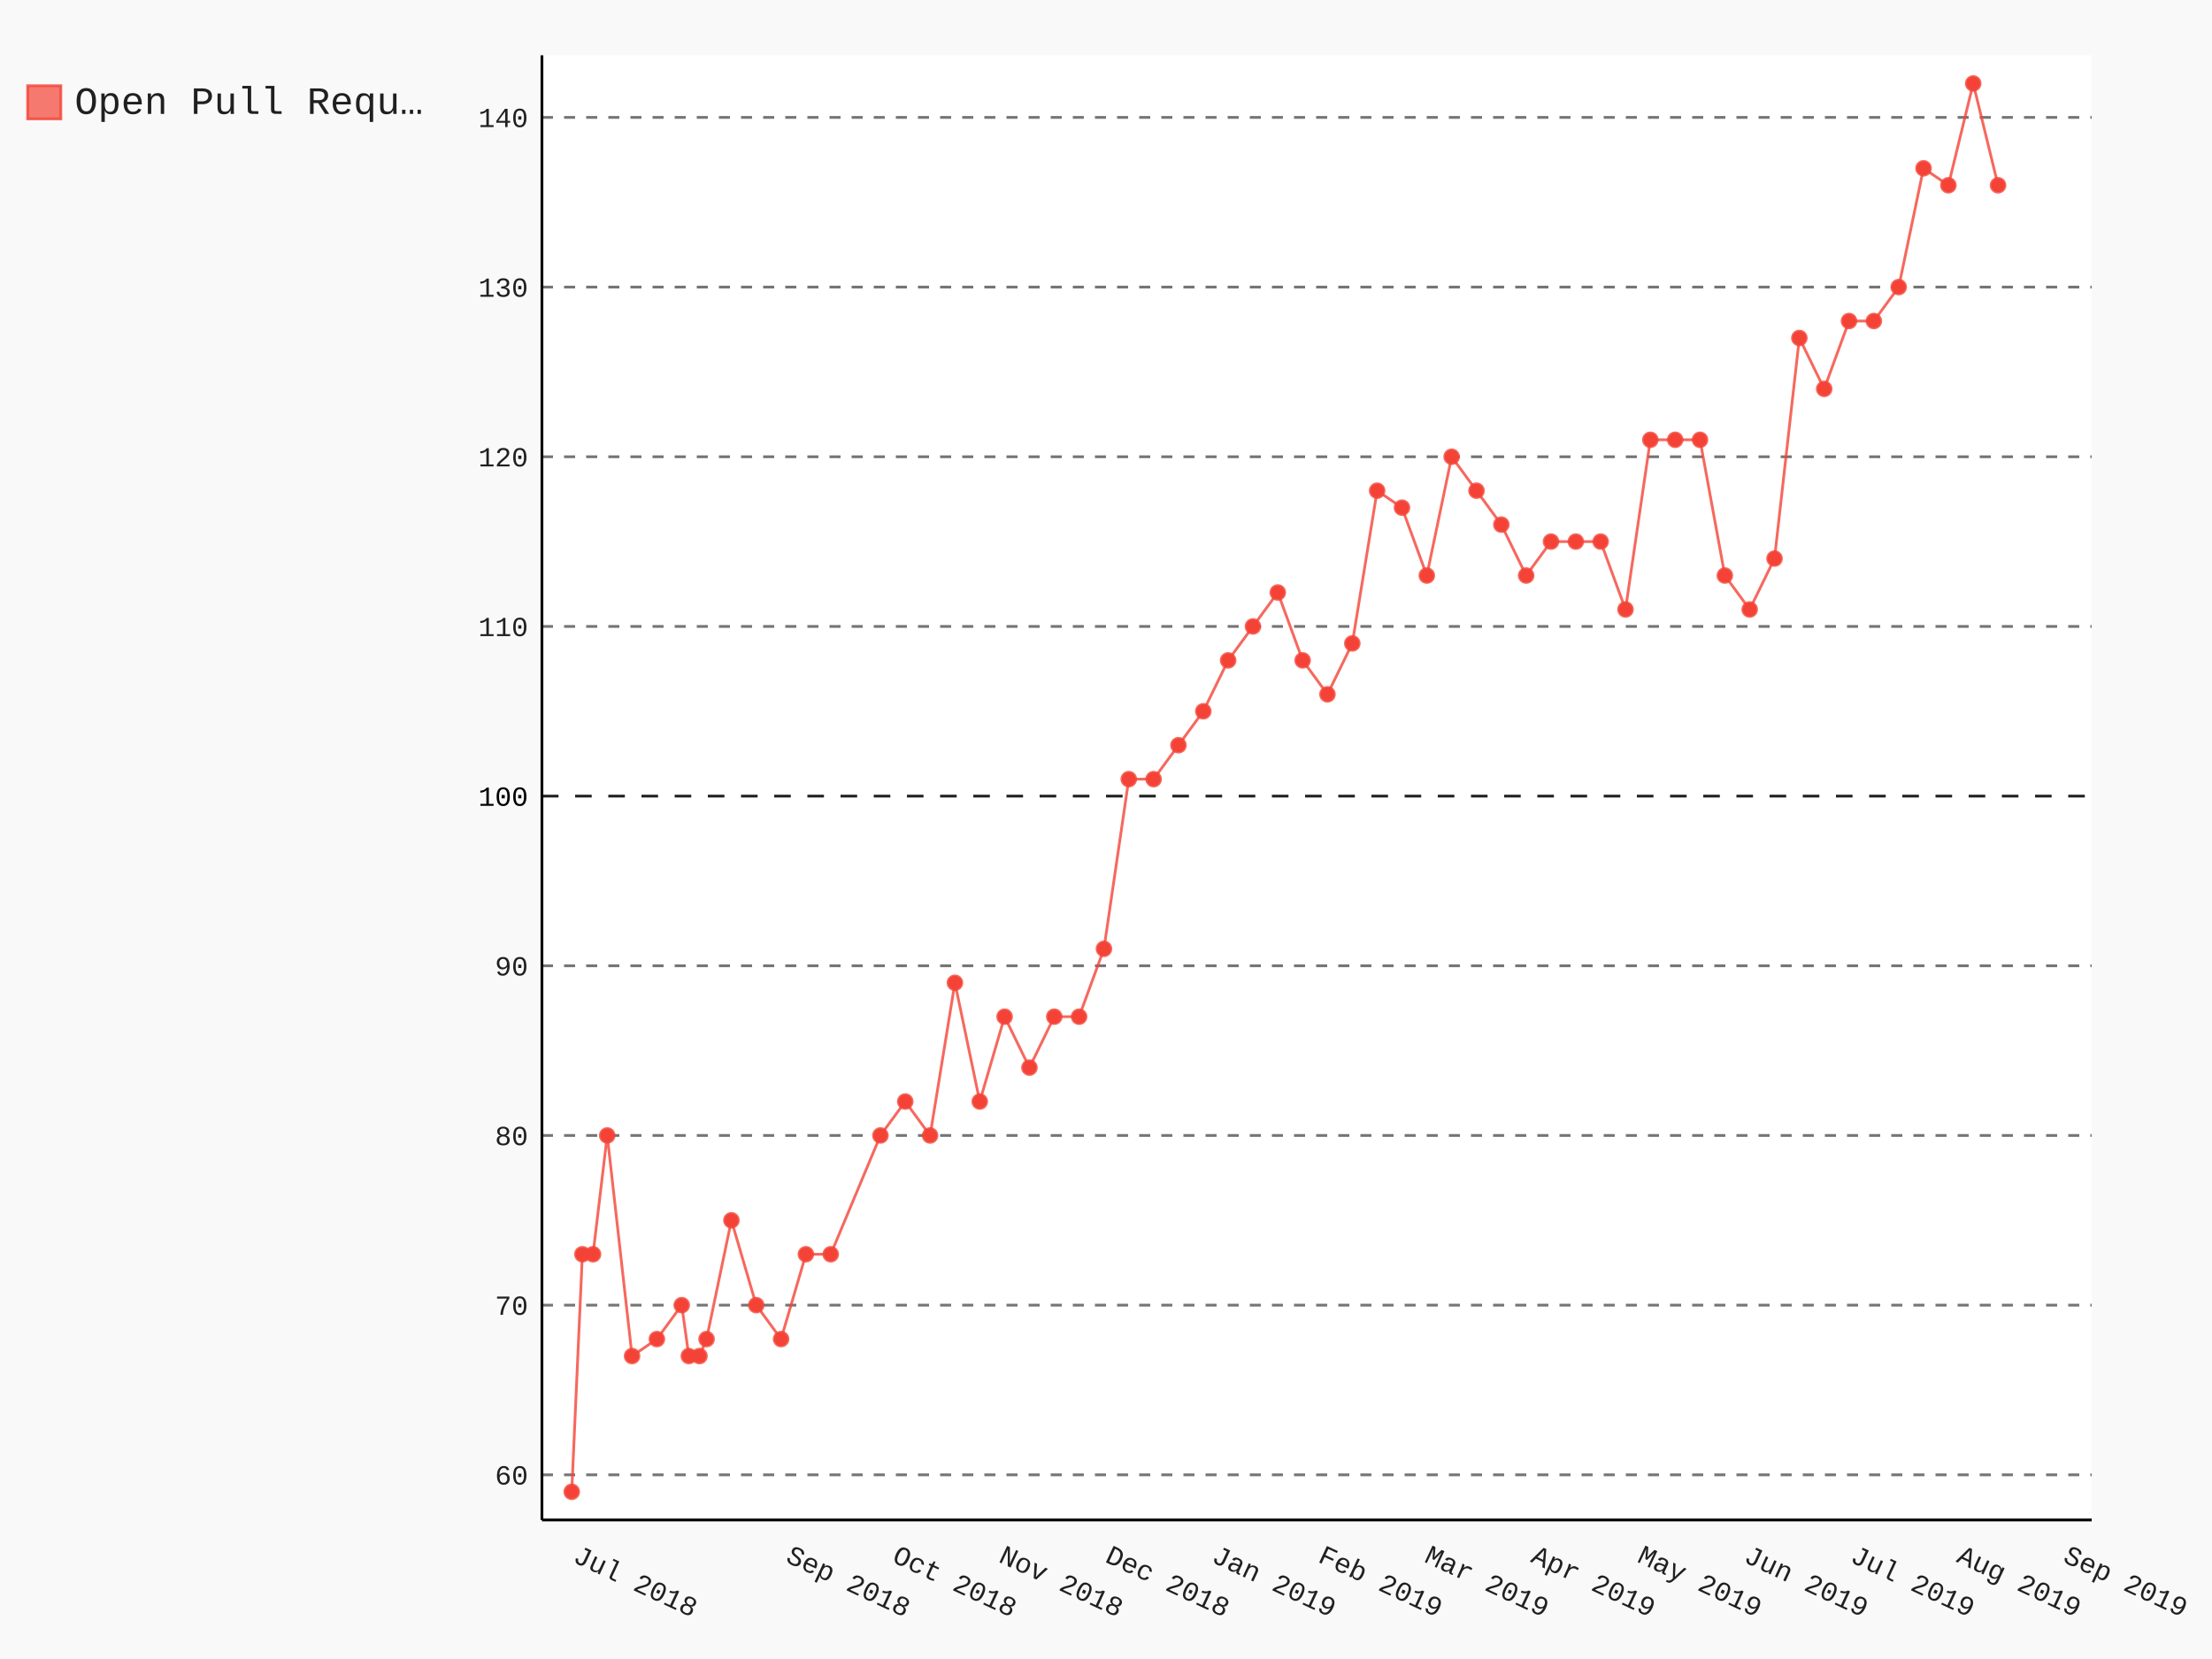
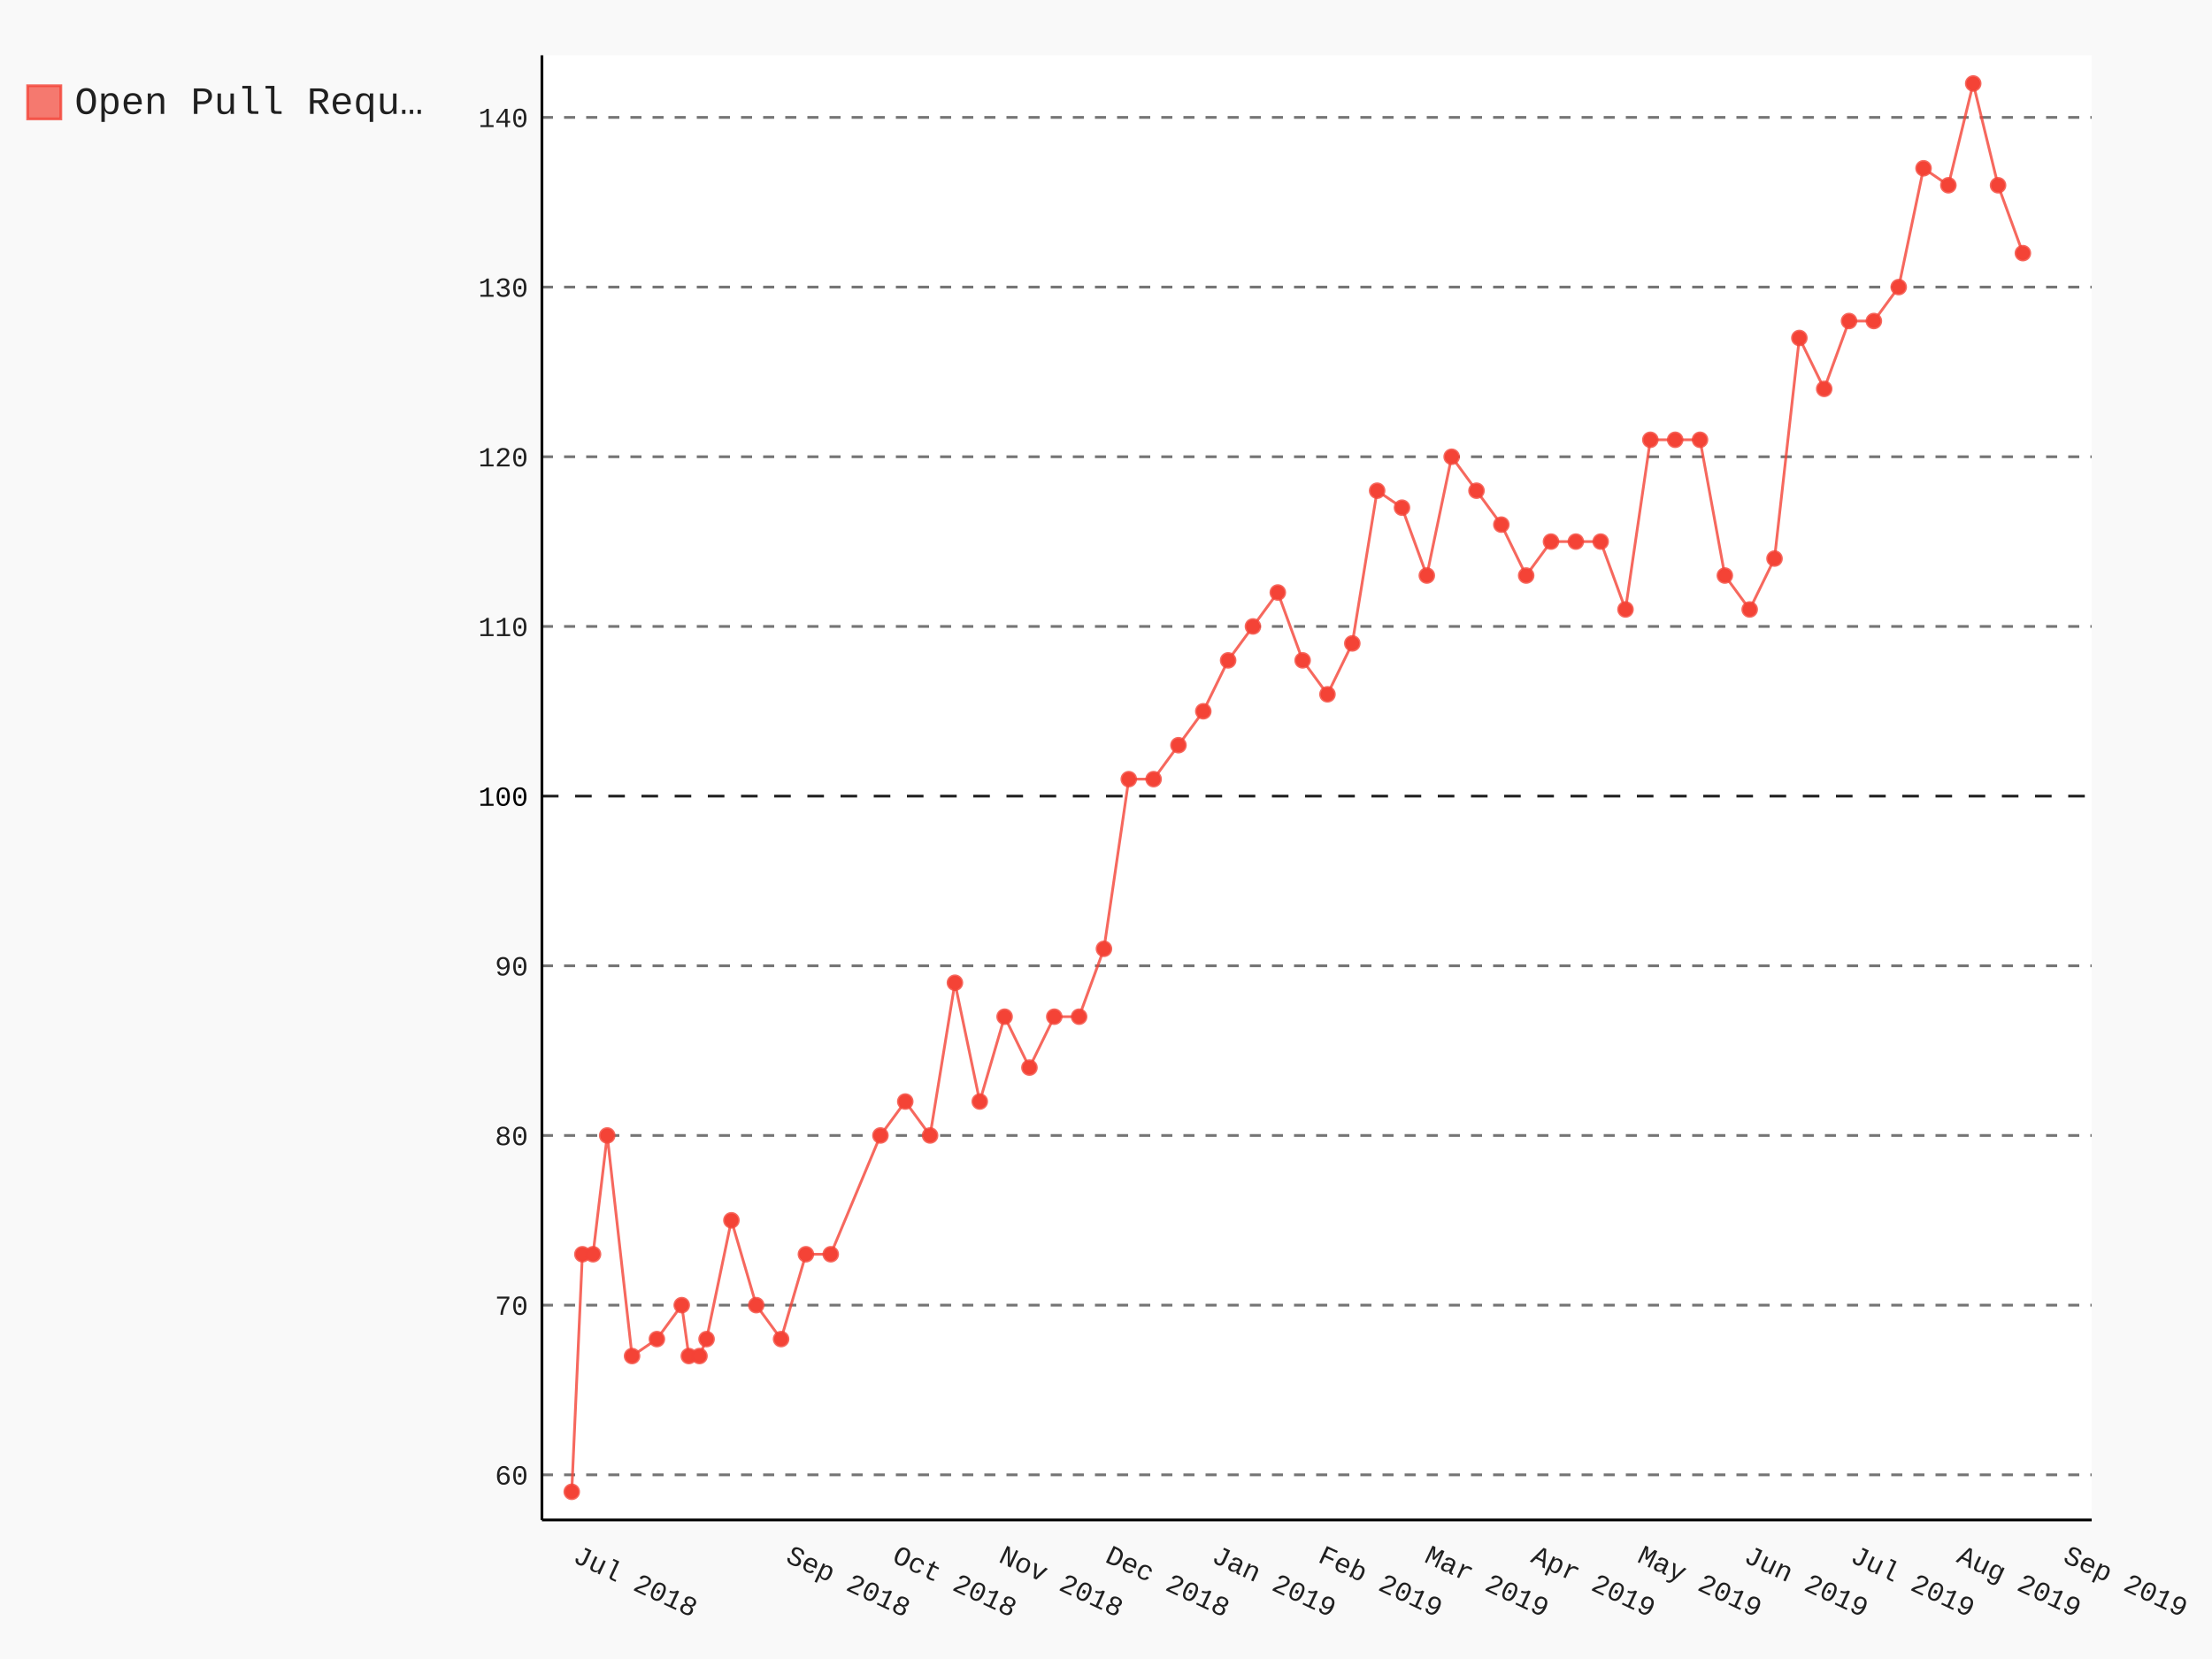
- <svg xmlns="http://www.w3.org/2000/svg" class="pygal-chart" id="chart-58de5e34-1f5b-473f-ab6d-eb1d6b614b15" viewBox="0 0 800 600">
+ <svg xmlns="http://www.w3.org/2000/svg" class="pygal-chart" id="chart-d8338e53-08e3-4b2a-ab5a-8ea3d83e1635" viewBox="0 0 800 600">
  <defs>
-     <style type="text/css">#chart-58de5e34-1f5b-473f-ab6d-eb1d6b614b15{-webkit-user-select:none;-webkit-font-smoothing:antialiased;font-family:Consolas,"Liberation Mono",Menlo,Courier,monospace}#chart-58de5e34-1f5b-473f-ab6d-eb1d6b614b15 .title{font-family:Consolas,"Liberation Mono",Menlo,Courier,monospace;font-size:16px}#chart-58de5e34-1f5b-473f-ab6d-eb1d6b614b15 .legends .legend text{font-family:Consolas,"Liberation Mono",Menlo,Courier,monospace;font-size:14px}#chart-58de5e34-1f5b-473f-ab6d-eb1d6b614b15 .axis text{font-family:Consolas,"Liberation Mono",Menlo,Courier,monospace;font-size:10px}#chart-58de5e34-1f5b-473f-ab6d-eb1d6b614b15 .axis text.major{font-family:Consolas,"Liberation Mono",Menlo,Courier,monospace;font-size:10px}#chart-58de5e34-1f5b-473f-ab6d-eb1d6b614b15 .text-overlay text.value{font-family:Consolas,"Liberation Mono",Menlo,Courier,monospace;font-size:16px}#chart-58de5e34-1f5b-473f-ab6d-eb1d6b614b15 .text-overlay text.label{font-family:Consolas,"Liberation Mono",Menlo,Courier,monospace;font-size:10px}#chart-58de5e34-1f5b-473f-ab6d-eb1d6b614b15 .tooltip{font-family:Consolas,"Liberation Mono",Menlo,Courier,monospace;font-size:14px}#chart-58de5e34-1f5b-473f-ab6d-eb1d6b614b15 text.no_data{font-family:Consolas,"Liberation Mono",Menlo,Courier,monospace;font-size:64px}
- #chart-58de5e34-1f5b-473f-ab6d-eb1d6b614b15{background-color:rgba(249,249,249,1)}#chart-58de5e34-1f5b-473f-ab6d-eb1d6b614b15 path,#chart-58de5e34-1f5b-473f-ab6d-eb1d6b614b15 line,#chart-58de5e34-1f5b-473f-ab6d-eb1d6b614b15 rect,#chart-58de5e34-1f5b-473f-ab6d-eb1d6b614b15 circle{-webkit-transition:150ms;-moz-transition:150ms;transition:150ms}#chart-58de5e34-1f5b-473f-ab6d-eb1d6b614b15 .graph &gt; .background{fill:rgba(249,249,249,1)}#chart-58de5e34-1f5b-473f-ab6d-eb1d6b614b15 .plot &gt; .background{fill:rgba(255,255,255,1)}#chart-58de5e34-1f5b-473f-ab6d-eb1d6b614b15 .graph{fill:rgba(0,0,0,.87)}#chart-58de5e34-1f5b-473f-ab6d-eb1d6b614b15 text.no_data{fill:rgba(0,0,0,1)}#chart-58de5e34-1f5b-473f-ab6d-eb1d6b614b15 .title{fill:rgba(0,0,0,1)}#chart-58de5e34-1f5b-473f-ab6d-eb1d6b614b15 .legends .legend text{fill:rgba(0,0,0,.87)}#chart-58de5e34-1f5b-473f-ab6d-eb1d6b614b15 .legends .legend:hover text{fill:rgba(0,0,0,1)}#chart-58de5e34-1f5b-473f-ab6d-eb1d6b614b15 .axis .line{stroke:rgba(0,0,0,1)}#chart-58de5e34-1f5b-473f-ab6d-eb1d6b614b15 .axis .guide.line{stroke:rgba(0,0,0,.54)}#chart-58de5e34-1f5b-473f-ab6d-eb1d6b614b15 .axis .major.line{stroke:rgba(0,0,0,.87)}#chart-58de5e34-1f5b-473f-ab6d-eb1d6b614b15 .axis text.major{fill:rgba(0,0,0,1)}#chart-58de5e34-1f5b-473f-ab6d-eb1d6b614b15 .axis.y .guides:hover .guide.line,#chart-58de5e34-1f5b-473f-ab6d-eb1d6b614b15 .line-graph .axis.x .guides:hover .guide.line,#chart-58de5e34-1f5b-473f-ab6d-eb1d6b614b15 .stackedline-graph .axis.x .guides:hover .guide.line,#chart-58de5e34-1f5b-473f-ab6d-eb1d6b614b15 .xy-graph .axis.x .guides:hover .guide.line{stroke:rgba(0,0,0,1)}#chart-58de5e34-1f5b-473f-ab6d-eb1d6b614b15 .axis .guides:hover text{fill:rgba(0,0,0,1)}#chart-58de5e34-1f5b-473f-ab6d-eb1d6b614b15 .reactive{fill-opacity:.7;stroke-opacity:.8}#chart-58de5e34-1f5b-473f-ab6d-eb1d6b614b15 .ci{stroke:rgba(0,0,0,.87)}#chart-58de5e34-1f5b-473f-ab6d-eb1d6b614b15 .reactive.active,#chart-58de5e34-1f5b-473f-ab6d-eb1d6b614b15 .active .reactive{fill-opacity:.8;stroke-opacity:.9;stroke-width:4}#chart-58de5e34-1f5b-473f-ab6d-eb1d6b614b15 .ci .reactive.active{stroke-width:1.5}#chart-58de5e34-1f5b-473f-ab6d-eb1d6b614b15 .series text{fill:rgba(0,0,0,1)}#chart-58de5e34-1f5b-473f-ab6d-eb1d6b614b15 .tooltip rect{fill:rgba(255,255,255,1);stroke:rgba(0,0,0,1);-webkit-transition:opacity 150ms;-moz-transition:opacity 150ms;transition:opacity 150ms}#chart-58de5e34-1f5b-473f-ab6d-eb1d6b614b15 .tooltip .label{fill:rgba(0,0,0,.87)}#chart-58de5e34-1f5b-473f-ab6d-eb1d6b614b15 .tooltip .label{fill:rgba(0,0,0,.87)}#chart-58de5e34-1f5b-473f-ab6d-eb1d6b614b15 .tooltip .legend{font-size:.8em;fill:rgba(0,0,0,.54)}#chart-58de5e34-1f5b-473f-ab6d-eb1d6b614b15 .tooltip .x_label{font-size:.6em;fill:rgba(0,0,0,1)}#chart-58de5e34-1f5b-473f-ab6d-eb1d6b614b15 .tooltip .xlink{font-size:.5em;text-decoration:underline}#chart-58de5e34-1f5b-473f-ab6d-eb1d6b614b15 .tooltip .value{font-size:1.5em}#chart-58de5e34-1f5b-473f-ab6d-eb1d6b614b15 .bound{font-size:.5em}#chart-58de5e34-1f5b-473f-ab6d-eb1d6b614b15 .max-value{font-size:.75em;fill:rgba(0,0,0,.54)}#chart-58de5e34-1f5b-473f-ab6d-eb1d6b614b15 .map-element{fill:rgba(255,255,255,1);stroke:rgba(0,0,0,.54) !important}#chart-58de5e34-1f5b-473f-ab6d-eb1d6b614b15 .map-element .reactive{fill-opacity:inherit;stroke-opacity:inherit}#chart-58de5e34-1f5b-473f-ab6d-eb1d6b614b15 .color-0,#chart-58de5e34-1f5b-473f-ab6d-eb1d6b614b15 .color-0 a:visited{stroke:#F44336;fill:#F44336}#chart-58de5e34-1f5b-473f-ab6d-eb1d6b614b15 .text-overlay .color-0 text{fill:black}
- #chart-58de5e34-1f5b-473f-ab6d-eb1d6b614b15 text.no_data{text-anchor:middle}#chart-58de5e34-1f5b-473f-ab6d-eb1d6b614b15 .guide.line{fill:none}#chart-58de5e34-1f5b-473f-ab6d-eb1d6b614b15 .centered{text-anchor:middle}#chart-58de5e34-1f5b-473f-ab6d-eb1d6b614b15 .title{text-anchor:middle}#chart-58de5e34-1f5b-473f-ab6d-eb1d6b614b15 .legends .legend text{fill-opacity:1}#chart-58de5e34-1f5b-473f-ab6d-eb1d6b614b15 .axis.x text{text-anchor:middle}#chart-58de5e34-1f5b-473f-ab6d-eb1d6b614b15 .axis.x:not(.web) text[transform]{text-anchor:start}#chart-58de5e34-1f5b-473f-ab6d-eb1d6b614b15 .axis.x:not(.web) text[transform].backwards{text-anchor:end}#chart-58de5e34-1f5b-473f-ab6d-eb1d6b614b15 .axis.y text{text-anchor:end}#chart-58de5e34-1f5b-473f-ab6d-eb1d6b614b15 .axis.y text[transform].backwards{text-anchor:start}#chart-58de5e34-1f5b-473f-ab6d-eb1d6b614b15 .axis.y2 text{text-anchor:start}#chart-58de5e34-1f5b-473f-ab6d-eb1d6b614b15 .axis.y2 text[transform].backwards{text-anchor:end}#chart-58de5e34-1f5b-473f-ab6d-eb1d6b614b15 .axis .guide.line{stroke-dasharray:4,4}#chart-58de5e34-1f5b-473f-ab6d-eb1d6b614b15 .axis .major.guide.line{stroke-dasharray:6,6}#chart-58de5e34-1f5b-473f-ab6d-eb1d6b614b15 .horizontal .axis.y .guide.line,#chart-58de5e34-1f5b-473f-ab6d-eb1d6b614b15 .horizontal .axis.y2 .guide.line,#chart-58de5e34-1f5b-473f-ab6d-eb1d6b614b15 .vertical .axis.x .guide.line{opacity:0}#chart-58de5e34-1f5b-473f-ab6d-eb1d6b614b15 .horizontal .axis.always_show .guide.line,#chart-58de5e34-1f5b-473f-ab6d-eb1d6b614b15 .vertical .axis.always_show .guide.line{opacity:1 !important}#chart-58de5e34-1f5b-473f-ab6d-eb1d6b614b15 .axis.y .guides:hover .guide.line,#chart-58de5e34-1f5b-473f-ab6d-eb1d6b614b15 .axis.y2 .guides:hover .guide.line,#chart-58de5e34-1f5b-473f-ab6d-eb1d6b614b15 .axis.x .guides:hover .guide.line{opacity:1}#chart-58de5e34-1f5b-473f-ab6d-eb1d6b614b15 .axis .guides:hover text{opacity:1}#chart-58de5e34-1f5b-473f-ab6d-eb1d6b614b15 .nofill{fill:none}#chart-58de5e34-1f5b-473f-ab6d-eb1d6b614b15 .subtle-fill{fill-opacity:.2}#chart-58de5e34-1f5b-473f-ab6d-eb1d6b614b15 .dot{stroke-width:1px;fill-opacity:1}#chart-58de5e34-1f5b-473f-ab6d-eb1d6b614b15 .dot.active{stroke-width:5px}#chart-58de5e34-1f5b-473f-ab6d-eb1d6b614b15 .dot.negative{fill:transparent}#chart-58de5e34-1f5b-473f-ab6d-eb1d6b614b15 text,#chart-58de5e34-1f5b-473f-ab6d-eb1d6b614b15 tspan{stroke:none !important}#chart-58de5e34-1f5b-473f-ab6d-eb1d6b614b15 .series text.active{opacity:1}#chart-58de5e34-1f5b-473f-ab6d-eb1d6b614b15 .tooltip rect{fill-opacity:.95;stroke-width:.5}#chart-58de5e34-1f5b-473f-ab6d-eb1d6b614b15 .tooltip text{fill-opacity:1}#chart-58de5e34-1f5b-473f-ab6d-eb1d6b614b15 .showable{visibility:hidden}#chart-58de5e34-1f5b-473f-ab6d-eb1d6b614b15 .showable.shown{visibility:visible}#chart-58de5e34-1f5b-473f-ab6d-eb1d6b614b15 .gauge-background{fill:rgba(229,229,229,1);stroke:none}#chart-58de5e34-1f5b-473f-ab6d-eb1d6b614b15 .bg-lines{stroke:rgba(249,249,249,1);stroke-width:2px}</style>
+     <style type="text/css">#chart-d8338e53-08e3-4b2a-ab5a-8ea3d83e1635{-webkit-user-select:none;-webkit-font-smoothing:antialiased;font-family:Consolas,"Liberation Mono",Menlo,Courier,monospace}#chart-d8338e53-08e3-4b2a-ab5a-8ea3d83e1635 .title{font-family:Consolas,"Liberation Mono",Menlo,Courier,monospace;font-size:16px}#chart-d8338e53-08e3-4b2a-ab5a-8ea3d83e1635 .legends .legend text{font-family:Consolas,"Liberation Mono",Menlo,Courier,monospace;font-size:14px}#chart-d8338e53-08e3-4b2a-ab5a-8ea3d83e1635 .axis text{font-family:Consolas,"Liberation Mono",Menlo,Courier,monospace;font-size:10px}#chart-d8338e53-08e3-4b2a-ab5a-8ea3d83e1635 .axis text.major{font-family:Consolas,"Liberation Mono",Menlo,Courier,monospace;font-size:10px}#chart-d8338e53-08e3-4b2a-ab5a-8ea3d83e1635 .text-overlay text.value{font-family:Consolas,"Liberation Mono",Menlo,Courier,monospace;font-size:16px}#chart-d8338e53-08e3-4b2a-ab5a-8ea3d83e1635 .text-overlay text.label{font-family:Consolas,"Liberation Mono",Menlo,Courier,monospace;font-size:10px}#chart-d8338e53-08e3-4b2a-ab5a-8ea3d83e1635 .tooltip{font-family:Consolas,"Liberation Mono",Menlo,Courier,monospace;font-size:14px}#chart-d8338e53-08e3-4b2a-ab5a-8ea3d83e1635 text.no_data{font-family:Consolas,"Liberation Mono",Menlo,Courier,monospace;font-size:64px}
+ #chart-d8338e53-08e3-4b2a-ab5a-8ea3d83e1635{background-color:rgba(249,249,249,1)}#chart-d8338e53-08e3-4b2a-ab5a-8ea3d83e1635 path,#chart-d8338e53-08e3-4b2a-ab5a-8ea3d83e1635 line,#chart-d8338e53-08e3-4b2a-ab5a-8ea3d83e1635 rect,#chart-d8338e53-08e3-4b2a-ab5a-8ea3d83e1635 circle{-webkit-transition:150ms;-moz-transition:150ms;transition:150ms}#chart-d8338e53-08e3-4b2a-ab5a-8ea3d83e1635 .graph &gt; .background{fill:rgba(249,249,249,1)}#chart-d8338e53-08e3-4b2a-ab5a-8ea3d83e1635 .plot &gt; .background{fill:rgba(255,255,255,1)}#chart-d8338e53-08e3-4b2a-ab5a-8ea3d83e1635 .graph{fill:rgba(0,0,0,.87)}#chart-d8338e53-08e3-4b2a-ab5a-8ea3d83e1635 text.no_data{fill:rgba(0,0,0,1)}#chart-d8338e53-08e3-4b2a-ab5a-8ea3d83e1635 .title{fill:rgba(0,0,0,1)}#chart-d8338e53-08e3-4b2a-ab5a-8ea3d83e1635 .legends .legend text{fill:rgba(0,0,0,.87)}#chart-d8338e53-08e3-4b2a-ab5a-8ea3d83e1635 .legends .legend:hover text{fill:rgba(0,0,0,1)}#chart-d8338e53-08e3-4b2a-ab5a-8ea3d83e1635 .axis .line{stroke:rgba(0,0,0,1)}#chart-d8338e53-08e3-4b2a-ab5a-8ea3d83e1635 .axis .guide.line{stroke:rgba(0,0,0,.54)}#chart-d8338e53-08e3-4b2a-ab5a-8ea3d83e1635 .axis .major.line{stroke:rgba(0,0,0,.87)}#chart-d8338e53-08e3-4b2a-ab5a-8ea3d83e1635 .axis text.major{fill:rgba(0,0,0,1)}#chart-d8338e53-08e3-4b2a-ab5a-8ea3d83e1635 .axis.y .guides:hover .guide.line,#chart-d8338e53-08e3-4b2a-ab5a-8ea3d83e1635 .line-graph .axis.x .guides:hover .guide.line,#chart-d8338e53-08e3-4b2a-ab5a-8ea3d83e1635 .stackedline-graph .axis.x .guides:hover .guide.line,#chart-d8338e53-08e3-4b2a-ab5a-8ea3d83e1635 .xy-graph .axis.x .guides:hover .guide.line{stroke:rgba(0,0,0,1)}#chart-d8338e53-08e3-4b2a-ab5a-8ea3d83e1635 .axis .guides:hover text{fill:rgba(0,0,0,1)}#chart-d8338e53-08e3-4b2a-ab5a-8ea3d83e1635 .reactive{fill-opacity:.7;stroke-opacity:.8}#chart-d8338e53-08e3-4b2a-ab5a-8ea3d83e1635 .ci{stroke:rgba(0,0,0,.87)}#chart-d8338e53-08e3-4b2a-ab5a-8ea3d83e1635 .reactive.active,#chart-d8338e53-08e3-4b2a-ab5a-8ea3d83e1635 .active .reactive{fill-opacity:.8;stroke-opacity:.9;stroke-width:4}#chart-d8338e53-08e3-4b2a-ab5a-8ea3d83e1635 .ci .reactive.active{stroke-width:1.5}#chart-d8338e53-08e3-4b2a-ab5a-8ea3d83e1635 .series text{fill:rgba(0,0,0,1)}#chart-d8338e53-08e3-4b2a-ab5a-8ea3d83e1635 .tooltip rect{fill:rgba(255,255,255,1);stroke:rgba(0,0,0,1);-webkit-transition:opacity 150ms;-moz-transition:opacity 150ms;transition:opacity 150ms}#chart-d8338e53-08e3-4b2a-ab5a-8ea3d83e1635 .tooltip .label{fill:rgba(0,0,0,.87)}#chart-d8338e53-08e3-4b2a-ab5a-8ea3d83e1635 .tooltip .label{fill:rgba(0,0,0,.87)}#chart-d8338e53-08e3-4b2a-ab5a-8ea3d83e1635 .tooltip .legend{font-size:.8em;fill:rgba(0,0,0,.54)}#chart-d8338e53-08e3-4b2a-ab5a-8ea3d83e1635 .tooltip .x_label{font-size:.6em;fill:rgba(0,0,0,1)}#chart-d8338e53-08e3-4b2a-ab5a-8ea3d83e1635 .tooltip .xlink{font-size:.5em;text-decoration:underline}#chart-d8338e53-08e3-4b2a-ab5a-8ea3d83e1635 .tooltip .value{font-size:1.5em}#chart-d8338e53-08e3-4b2a-ab5a-8ea3d83e1635 .bound{font-size:.5em}#chart-d8338e53-08e3-4b2a-ab5a-8ea3d83e1635 .max-value{font-size:.75em;fill:rgba(0,0,0,.54)}#chart-d8338e53-08e3-4b2a-ab5a-8ea3d83e1635 .map-element{fill:rgba(255,255,255,1);stroke:rgba(0,0,0,.54) !important}#chart-d8338e53-08e3-4b2a-ab5a-8ea3d83e1635 .map-element .reactive{fill-opacity:inherit;stroke-opacity:inherit}#chart-d8338e53-08e3-4b2a-ab5a-8ea3d83e1635 .color-0,#chart-d8338e53-08e3-4b2a-ab5a-8ea3d83e1635 .color-0 a:visited{stroke:#F44336;fill:#F44336}#chart-d8338e53-08e3-4b2a-ab5a-8ea3d83e1635 .text-overlay .color-0 text{fill:black}
+ #chart-d8338e53-08e3-4b2a-ab5a-8ea3d83e1635 text.no_data{text-anchor:middle}#chart-d8338e53-08e3-4b2a-ab5a-8ea3d83e1635 .guide.line{fill:none}#chart-d8338e53-08e3-4b2a-ab5a-8ea3d83e1635 .centered{text-anchor:middle}#chart-d8338e53-08e3-4b2a-ab5a-8ea3d83e1635 .title{text-anchor:middle}#chart-d8338e53-08e3-4b2a-ab5a-8ea3d83e1635 .legends .legend text{fill-opacity:1}#chart-d8338e53-08e3-4b2a-ab5a-8ea3d83e1635 .axis.x text{text-anchor:middle}#chart-d8338e53-08e3-4b2a-ab5a-8ea3d83e1635 .axis.x:not(.web) text[transform]{text-anchor:start}#chart-d8338e53-08e3-4b2a-ab5a-8ea3d83e1635 .axis.x:not(.web) text[transform].backwards{text-anchor:end}#chart-d8338e53-08e3-4b2a-ab5a-8ea3d83e1635 .axis.y text{text-anchor:end}#chart-d8338e53-08e3-4b2a-ab5a-8ea3d83e1635 .axis.y text[transform].backwards{text-anchor:start}#chart-d8338e53-08e3-4b2a-ab5a-8ea3d83e1635 .axis.y2 text{text-anchor:start}#chart-d8338e53-08e3-4b2a-ab5a-8ea3d83e1635 .axis.y2 text[transform].backwards{text-anchor:end}#chart-d8338e53-08e3-4b2a-ab5a-8ea3d83e1635 .axis .guide.line{stroke-dasharray:4,4}#chart-d8338e53-08e3-4b2a-ab5a-8ea3d83e1635 .axis .major.guide.line{stroke-dasharray:6,6}#chart-d8338e53-08e3-4b2a-ab5a-8ea3d83e1635 .horizontal .axis.y .guide.line,#chart-d8338e53-08e3-4b2a-ab5a-8ea3d83e1635 .horizontal .axis.y2 .guide.line,#chart-d8338e53-08e3-4b2a-ab5a-8ea3d83e1635 .vertical .axis.x .guide.line{opacity:0}#chart-d8338e53-08e3-4b2a-ab5a-8ea3d83e1635 .horizontal .axis.always_show .guide.line,#chart-d8338e53-08e3-4b2a-ab5a-8ea3d83e1635 .vertical .axis.always_show .guide.line{opacity:1 !important}#chart-d8338e53-08e3-4b2a-ab5a-8ea3d83e1635 .axis.y .guides:hover .guide.line,#chart-d8338e53-08e3-4b2a-ab5a-8ea3d83e1635 .axis.y2 .guides:hover .guide.line,#chart-d8338e53-08e3-4b2a-ab5a-8ea3d83e1635 .axis.x .guides:hover .guide.line{opacity:1}#chart-d8338e53-08e3-4b2a-ab5a-8ea3d83e1635 .axis .guides:hover text{opacity:1}#chart-d8338e53-08e3-4b2a-ab5a-8ea3d83e1635 .nofill{fill:none}#chart-d8338e53-08e3-4b2a-ab5a-8ea3d83e1635 .subtle-fill{fill-opacity:.2}#chart-d8338e53-08e3-4b2a-ab5a-8ea3d83e1635 .dot{stroke-width:1px;fill-opacity:1}#chart-d8338e53-08e3-4b2a-ab5a-8ea3d83e1635 .dot.active{stroke-width:5px}#chart-d8338e53-08e3-4b2a-ab5a-8ea3d83e1635 .dot.negative{fill:transparent}#chart-d8338e53-08e3-4b2a-ab5a-8ea3d83e1635 text,#chart-d8338e53-08e3-4b2a-ab5a-8ea3d83e1635 tspan{stroke:none !important}#chart-d8338e53-08e3-4b2a-ab5a-8ea3d83e1635 .series text.active{opacity:1}#chart-d8338e53-08e3-4b2a-ab5a-8ea3d83e1635 .tooltip rect{fill-opacity:.95;stroke-width:.5}#chart-d8338e53-08e3-4b2a-ab5a-8ea3d83e1635 .tooltip text{fill-opacity:1}#chart-d8338e53-08e3-4b2a-ab5a-8ea3d83e1635 .showable{visibility:hidden}#chart-d8338e53-08e3-4b2a-ab5a-8ea3d83e1635 .showable.shown{visibility:visible}#chart-d8338e53-08e3-4b2a-ab5a-8ea3d83e1635 .gauge-background{fill:rgba(229,229,229,1);stroke:none}#chart-d8338e53-08e3-4b2a-ab5a-8ea3d83e1635 .bg-lines{stroke:rgba(249,249,249,1);stroke-width:2px}</style>
  </defs>
  <g class="graph datetimeline-graph vertical">
    <rect class="background" height="600" width="800" x="0" y="0" />
    <g class="plot" transform="translate(196, 20)">
      <rect class="background" height="529.714" width="560.497" x="0" y="0" />
      <g class="axis y always_show">
        <path class="line" d="M0 529.714 h560.497" />
        <g class="guides">
          <path class="guide line" d="M0 513.391 h560.497" />
          <text class="" x="-5" y="516.891">60</text>
        </g>
        <g class="guides">
          <path class="guide line" d="M0 452.025 h560.497" />
          <text class="" x="-5" y="455.525">70</text>
        </g>
        <g class="guides">
          <path class="guide line" d="M0 390.658 h560.497" />
          <text class="" x="-5" y="394.158">80</text>
        </g>
        <g class="guides">
          <path class="guide line" d="M0 329.292 h560.497" />
          <text class="" x="-5" y="332.792">90</text>
        </g>
        <g class="guides">
          <path class="major guide line" d="M0 267.925 h560.497" />
          <text class="major" x="-5" y="271.425">100</text>
        </g>
        <g class="guides">
          <path class="guide line" d="M0 206.559 h560.497" />
          <text class="" x="-5" y="210.059">110</text>
        </g>
        <g class="guides">
          <path class="guide line" d="M0 145.193 h560.497" />
          <text class="" x="-5" y="148.693">120</text>
        </g>
        <g class="guides">
          <path class="guide line" d="M0 83.826 h560.497" />
          <text class="" x="-5" y="87.326">130</text>
        </g>
        <g class="guides">
          <path class="guide line" d="M0 22.46 h560.497" />
          <text class="" x="-5" y="25.96">140</text>
        </g>
      </g>
      <g class="axis x">
        <path class="line" d="M0 0 v529.714" />
        <g class="guides">
          <path class="guide line" d="M10.779 0 v529.714" />
          <text class="" transform="rotate(25 10.77879 544.7143)" x="10.779" y="544.714">Jul 2018</text>
        </g>
        <g class="guides">
          <path class="guide line" d="M87.77 0 v529.714" />
          <text class="" transform="rotate(25 87.77017 544.7143)" x="87.77" y="544.714">Sep 2018</text>
        </g>
        <g class="guides">
          <path class="guide line" d="M126.266 0 v529.714" />
          <text class="" transform="rotate(25 126.2659 544.7143)" x="126.266" y="544.714">Oct 2018</text>
        </g>
        <g class="guides">
          <path class="guide line" d="M164.762 0 v529.714" />
          <text class="" transform="rotate(25 164.7615 544.7143)" x="164.762" y="544.714">Nov 2018</text>
        </g>
        <g class="guides">
          <path class="guide line" d="M203.257 0 v529.714" />
          <text class="" transform="rotate(25 203.2572 544.7143)" x="203.257" y="544.714">Dec 2018</text>
        </g>
        <g class="guides">
          <path class="guide line" d="M241.753 0 v529.714" />
          <text class="" transform="rotate(25 241.7529 544.7143)" x="241.753" y="544.714">Jan 2019</text>
        </g>
        <g class="guides">
          <path class="guide line" d="M280.249 0 v529.714" />
          <text class="" transform="rotate(25 280.2486 544.7143)" x="280.249" y="544.714">Feb 2019</text>
        </g>
        <g class="guides">
          <path class="guide line" d="M318.744 0 v529.714" />
          <text class="" transform="rotate(25 318.7443 544.7143)" x="318.744" y="544.714">Mar 2019</text>
        </g>
        <g class="guides">
          <path class="guide line" d="M357.24 0 v529.714" />
          <text class="" transform="rotate(25 357.24 544.7143)" x="357.24" y="544.714">Apr 2019</text>
        </g>
        <g class="guides">
          <path class="guide line" d="M395.736 0 v529.714" />
          <text class="" transform="rotate(25 395.7357 544.7143)" x="395.736" y="544.714">May 2019</text>
        </g>
        <g class="guides">
          <path class="guide line" d="M434.231 0 v529.714" />
          <text class="" transform="rotate(25 434.2314 544.7143)" x="434.231" y="544.714">Jun 2019</text>
        </g>
        <g class="guides">
          <path class="guide line" d="M472.727 0 v529.714" />
          <text class="" transform="rotate(25 472.7271 544.7143)" x="472.727" y="544.714">Jul 2019</text>
        </g>
        <g class="guides">
          <path class="guide line" d="M511.223 0 v529.714" />
          <text class="" transform="rotate(25 511.2227 544.7143)" x="511.223" y="544.714">Aug 2019</text>
        </g>
        <g class="guides">
          <path class="guide line" d="M549.718 0 v529.714" />
          <text class="" transform="rotate(25 549.7184 544.7143)" x="549.718" y="544.714">Sep 2019</text>
        </g>
      </g>
      <g class="series serie-0 color-0">
-         <path class="line reactive nofill" d="M10.779 519.528 L14.628 433.615 18.478 433.615 23.611 390.658 32.593 470.434 41.575 464.298 50.558 452.025 53.124 470.434 56.974 470.434 59.54 464.298 68.522 421.341 77.505 452.025 86.487 464.298 95.469 433.615 104.452 433.615 122.416 390.658 131.399 378.385 140.381 390.658 149.363 335.428 158.346 378.385 167.328 347.702 176.31 366.112 185.293 347.702 194.275 347.702 203.257 323.155 212.24 261.789 221.222 261.789 230.204 249.516 239.187 237.242 248.169 218.832 257.151 206.559 266.134 194.286 275.116 218.832 284.098 231.106 293.081 212.696 302.063 157.466 311.045 163.603 320.027 188.149 329.01 145.193 337.992 157.466 346.974 169.739 355.957 188.149 364.939 175.876 373.921 175.876 382.904 175.876 391.886 200.422 400.868 139.056 409.851 139.056 418.833 139.056 427.815 188.149 436.798 200.422 445.78 182.013 454.762 102.236 463.745 120.646 472.727 96.1 481.709 96.1 490.692 83.826 499.674 40.87 508.656 47.007 517.639 10.187 526.621 47.007" />
+         <path class="line reactive nofill" d="M10.779 519.528 L14.628 433.615 18.478 433.615 23.611 390.658 32.593 470.434 41.575 464.298 50.558 452.025 53.124 470.434 56.974 470.434 59.54 464.298 68.522 421.341 77.505 452.025 86.487 464.298 95.469 433.615 104.452 433.615 122.416 390.658 131.399 378.385 140.381 390.658 149.363 335.428 158.346 378.385 167.328 347.702 176.31 366.112 185.293 347.702 194.275 347.702 203.257 323.155 212.24 261.789 221.222 261.789 230.204 249.516 239.187 237.242 248.169 218.832 257.151 206.559 266.134 194.286 275.116 218.832 284.098 231.106 293.081 212.696 302.063 157.466 311.045 163.603 320.027 188.149 329.01 145.193 337.992 157.466 346.974 169.739 355.957 188.149 364.939 175.876 373.921 175.876 382.904 175.876 391.886 200.422 400.868 139.056 409.851 139.056 418.833 139.056 427.815 188.149 436.798 200.422 445.78 182.013 454.762 102.236 463.745 120.646 472.727 96.1 481.709 96.1 490.692 83.826 499.674 40.87 508.656 47.007 517.639 10.187 526.621 47.007 535.603 71.553" />
      </g>
    </g>
    <g class="titles" />
    <g class="plot overlay" transform="translate(196, 20)">
      <g class="series serie-0 color-0">
        <g class="dots">
          <circle class="dot reactive tooltip-trigger" cx="10.779" cy="519.528" r="2.5" />
        </g>
        <g class="dots">
          <circle class="dot reactive tooltip-trigger" cx="14.628" cy="433.615" r="2.5" />
        </g>
        <g class="dots">
          <circle class="dot reactive tooltip-trigger" cx="18.478" cy="433.615" r="2.5" />
        </g>
        <g class="dots">
          <circle class="dot reactive tooltip-trigger" cx="23.611" cy="390.658" r="2.5" />
        </g>
        <g class="dots">
          <circle class="dot reactive tooltip-trigger" cx="32.593" cy="470.434" r="2.5" />
        </g>
        <g class="dots">
          <circle class="dot reactive tooltip-trigger" cx="41.575" cy="464.298" r="2.5" />
        </g>
        <g class="dots">
          <circle class="dot reactive tooltip-trigger" cx="50.558" cy="452.025" r="2.5" />
        </g>
        <g class="dots">
          <circle class="dot reactive tooltip-trigger" cx="53.124" cy="470.434" r="2.5" />
        </g>
        <g class="dots">
          <circle class="dot reactive tooltip-trigger" cx="56.974" cy="470.434" r="2.5" />
        </g>
        <g class="dots">
          <circle class="dot reactive tooltip-trigger" cx="59.54" cy="464.298" r="2.5" />
        </g>
        <g class="dots">
          <circle class="dot reactive tooltip-trigger" cx="68.522" cy="421.341" r="2.5" />
        </g>
        <g class="dots">
          <circle class="dot reactive tooltip-trigger" cx="77.505" cy="452.025" r="2.5" />
        </g>
        <g class="dots">
          <circle class="dot reactive tooltip-trigger" cx="86.487" cy="464.298" r="2.5" />
        </g>
        <g class="dots">
          <circle class="dot reactive tooltip-trigger" cx="95.469" cy="433.615" r="2.5" />
        </g>
        <g class="dots">
          <circle class="dot reactive tooltip-trigger" cx="104.452" cy="433.615" r="2.5" />
        </g>
        <g class="dots">
          <circle class="dot reactive tooltip-trigger" cx="122.416" cy="390.658" r="2.5" />
        </g>
        <g class="dots">
          <circle class="dot reactive tooltip-trigger" cx="131.399" cy="378.385" r="2.5" />
        </g>
        <g class="dots">
          <circle class="dot reactive tooltip-trigger" cx="140.381" cy="390.658" r="2.5" />
        </g>
        <g class="dots">
          <circle class="dot reactive tooltip-trigger" cx="149.363" cy="335.428" r="2.5" />
        </g>
        <g class="dots">
          <circle class="dot reactive tooltip-trigger" cx="158.346" cy="378.385" r="2.5" />
        </g>
        <g class="dots">
          <circle class="dot reactive tooltip-trigger" cx="167.328" cy="347.702" r="2.5" />
        </g>
        <g class="dots">
          <circle class="dot reactive tooltip-trigger" cx="176.31" cy="366.112" r="2.5" />
        </g>
        <g class="dots">
          <circle class="dot reactive tooltip-trigger" cx="185.293" cy="347.702" r="2.5" />
        </g>
        <g class="dots">
          <circle class="dot reactive tooltip-trigger" cx="194.275" cy="347.702" r="2.5" />
        </g>
        <g class="dots">
          <circle class="dot reactive tooltip-trigger" cx="203.257" cy="323.155" r="2.5" />
        </g>
        <g class="dots">
          <circle class="dot reactive tooltip-trigger" cx="212.24" cy="261.789" r="2.5" />
        </g>
        <g class="dots">
          <circle class="dot reactive tooltip-trigger" cx="221.222" cy="261.789" r="2.5" />
        </g>
        <g class="dots">
          <circle class="dot reactive tooltip-trigger" cx="230.204" cy="249.516" r="2.5" />
        </g>
        <g class="dots">
          <circle class="dot reactive tooltip-trigger" cx="239.187" cy="237.242" r="2.5" />
        </g>
        <g class="dots">
          <circle class="dot reactive tooltip-trigger" cx="248.169" cy="218.832" r="2.5" />
        </g>
        <g class="dots">
          <circle class="dot reactive tooltip-trigger" cx="257.151" cy="206.559" r="2.5" />
        </g>
        <g class="dots">
          <circle class="dot reactive tooltip-trigger" cx="266.134" cy="194.286" r="2.5" />
        </g>
        <g class="dots">
          <circle class="dot reactive tooltip-trigger" cx="275.116" cy="218.832" r="2.5" />
        </g>
        <g class="dots">
          <circle class="dot reactive tooltip-trigger" cx="284.098" cy="231.106" r="2.5" />
        </g>
        <g class="dots">
          <circle class="dot reactive tooltip-trigger" cx="293.081" cy="212.696" r="2.5" />
        </g>
        <g class="dots">
          <circle class="dot reactive tooltip-trigger" cx="302.063" cy="157.466" r="2.5" />
        </g>
        <g class="dots">
          <circle class="dot reactive tooltip-trigger" cx="311.045" cy="163.603" r="2.5" />
        </g>
        <g class="dots">
          <circle class="dot reactive tooltip-trigger" cx="320.027" cy="188.149" r="2.5" />
        </g>
        <g class="dots">
          <circle class="dot reactive tooltip-trigger" cx="329.01" cy="145.193" r="2.5" />
        </g>
        <g class="dots">
          <circle class="dot reactive tooltip-trigger" cx="337.992" cy="157.466" r="2.5" />
        </g>
        <g class="dots">
          <circle class="dot reactive tooltip-trigger" cx="346.974" cy="169.739" r="2.5" />
        </g>
        <g class="dots">
          <circle class="dot reactive tooltip-trigger" cx="355.957" cy="188.149" r="2.5" />
        </g>
        <g class="dots">
          <circle class="dot reactive tooltip-trigger" cx="364.939" cy="175.876" r="2.5" />
        </g>
        <g class="dots">
          <circle class="dot reactive tooltip-trigger" cx="373.921" cy="175.876" r="2.5" />
        </g>
        <g class="dots">
          <circle class="dot reactive tooltip-trigger" cx="382.904" cy="175.876" r="2.5" />
        </g>
        <g class="dots">
          <circle class="dot reactive tooltip-trigger" cx="391.886" cy="200.422" r="2.5" />
        </g>
        <g class="dots">
          <circle class="dot reactive tooltip-trigger" cx="400.868" cy="139.056" r="2.5" />
        </g>
        <g class="dots">
          <circle class="dot reactive tooltip-trigger" cx="409.851" cy="139.056" r="2.5" />
        </g>
        <g class="dots">
          <circle class="dot reactive tooltip-trigger" cx="418.833" cy="139.056" r="2.5" />
        </g>
        <g class="dots">
          <circle class="dot reactive tooltip-trigger" cx="427.815" cy="188.149" r="2.5" />
        </g>
        <g class="dots">
          <circle class="dot reactive tooltip-trigger" cx="436.798" cy="200.422" r="2.5" />
        </g>
        <g class="dots">
          <circle class="dot reactive tooltip-trigger" cx="445.78" cy="182.013" r="2.5" />
        </g>
        <g class="dots">
          <circle class="dot reactive tooltip-trigger" cx="454.762" cy="102.236" r="2.5" />
        </g>
        <g class="dots">
          <circle class="dot reactive tooltip-trigger" cx="463.745" cy="120.646" r="2.5" />
        </g>
        <g class="dots">
          <circle class="dot reactive tooltip-trigger" cx="472.727" cy="96.1" r="2.5" />
        </g>
        <g class="dots">
          <circle class="dot reactive tooltip-trigger" cx="481.709" cy="96.1" r="2.5" />
        </g>
        <g class="dots">
          <circle class="dot reactive tooltip-trigger" cx="490.692" cy="83.826" r="2.5" />
        </g>
        <g class="dots">
          <circle class="dot reactive tooltip-trigger" cx="499.674" cy="40.87" r="2.5" />
        </g>
        <g class="dots">
          <circle class="dot reactive tooltip-trigger" cx="508.656" cy="47.007" r="2.5" />
        </g>
        <g class="dots">
          <circle class="dot reactive tooltip-trigger" cx="517.639" cy="10.187" r="2.5" />
        </g>
        <g class="dots">
          <circle class="dot reactive tooltip-trigger" cx="526.621" cy="47.007" r="2.5" />
+         </g>
+         <g class="dots">
+           <circle class="dot reactive tooltip-trigger" cx="535.603" cy="71.553" r="2.5" />
        </g>
      </g>
    </g>
    <g class="plot text-overlay" transform="translate(196, 20)">
      <g class="series serie-0 color-0" />
    </g>
    <g class="plot tooltip-overlay" transform="translate(196, 20)">
      <g class="tooltip" style="opacity: 0" transform="translate(0 0)">
        <rect class="tooltip-box" height="0" rx="0" ry="0" width="0" />
        <g class="text" />
      </g>
    </g>
    <g class="legends" transform="translate(10, 30)">
      <g class="legend reactive activate-serie" id="activate-serie-0">
        <rect class="color-0 reactive" height="12" width="12" x="0.0" y="1.0" />
        <text x="17.0" y="11.2">Open Pull Requ…</text>
      </g>
    </g>
    <g class="legends" transform="translate(766, 30)" />
  </g>
</svg>
